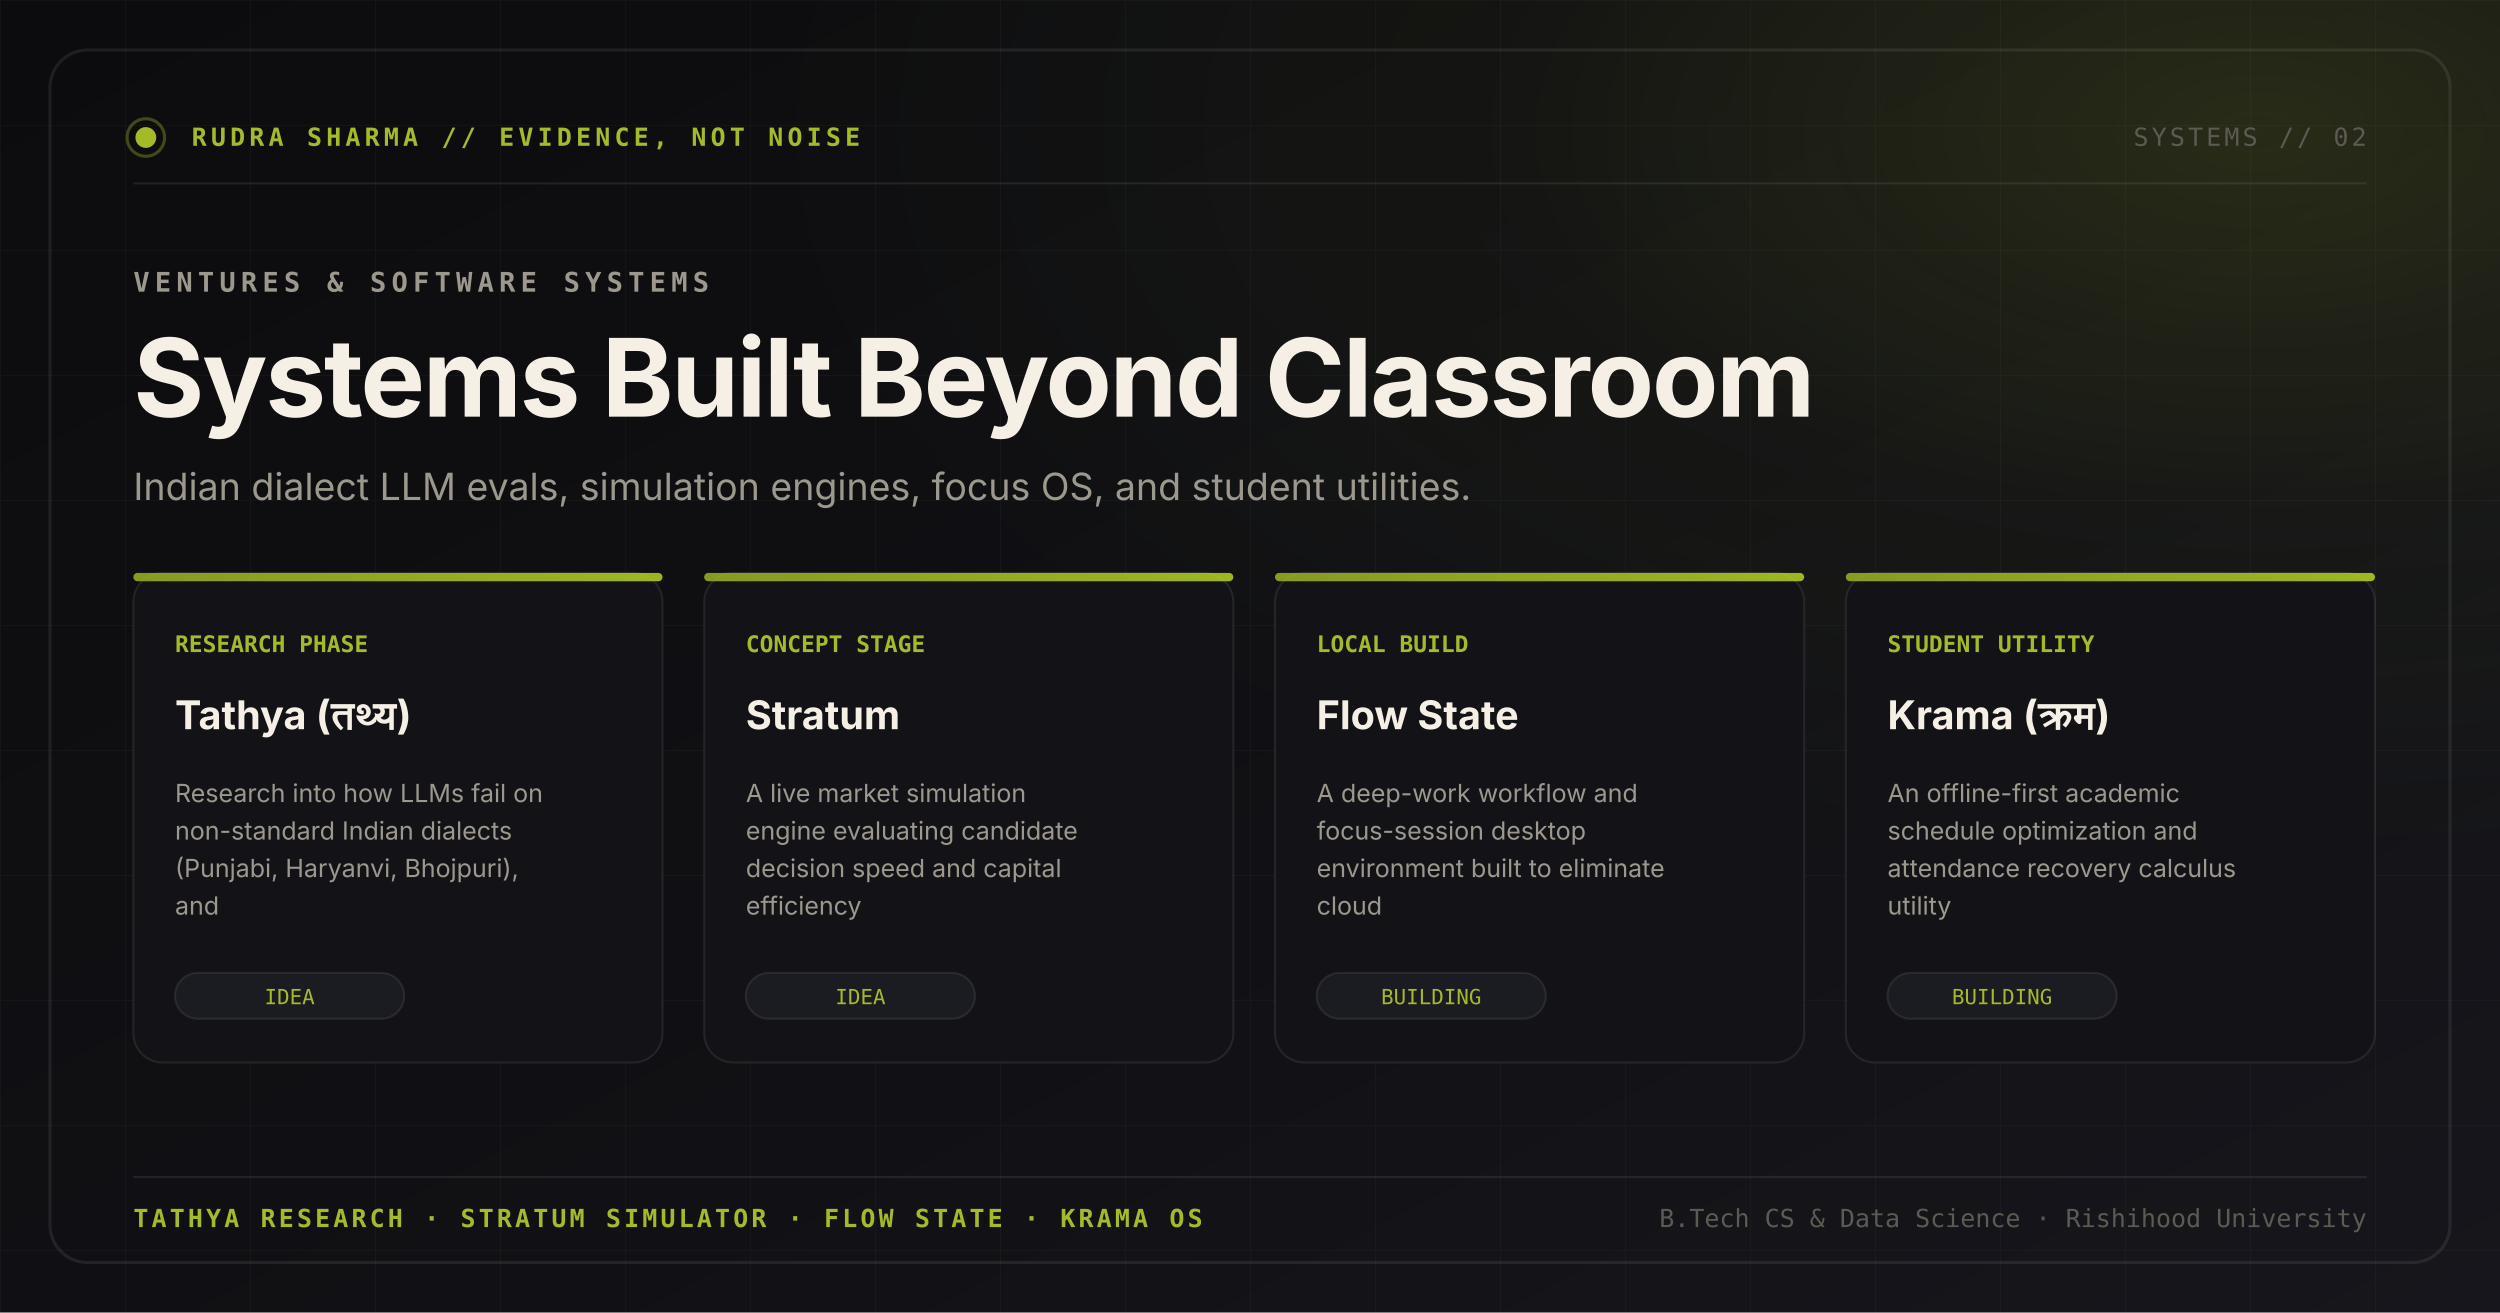
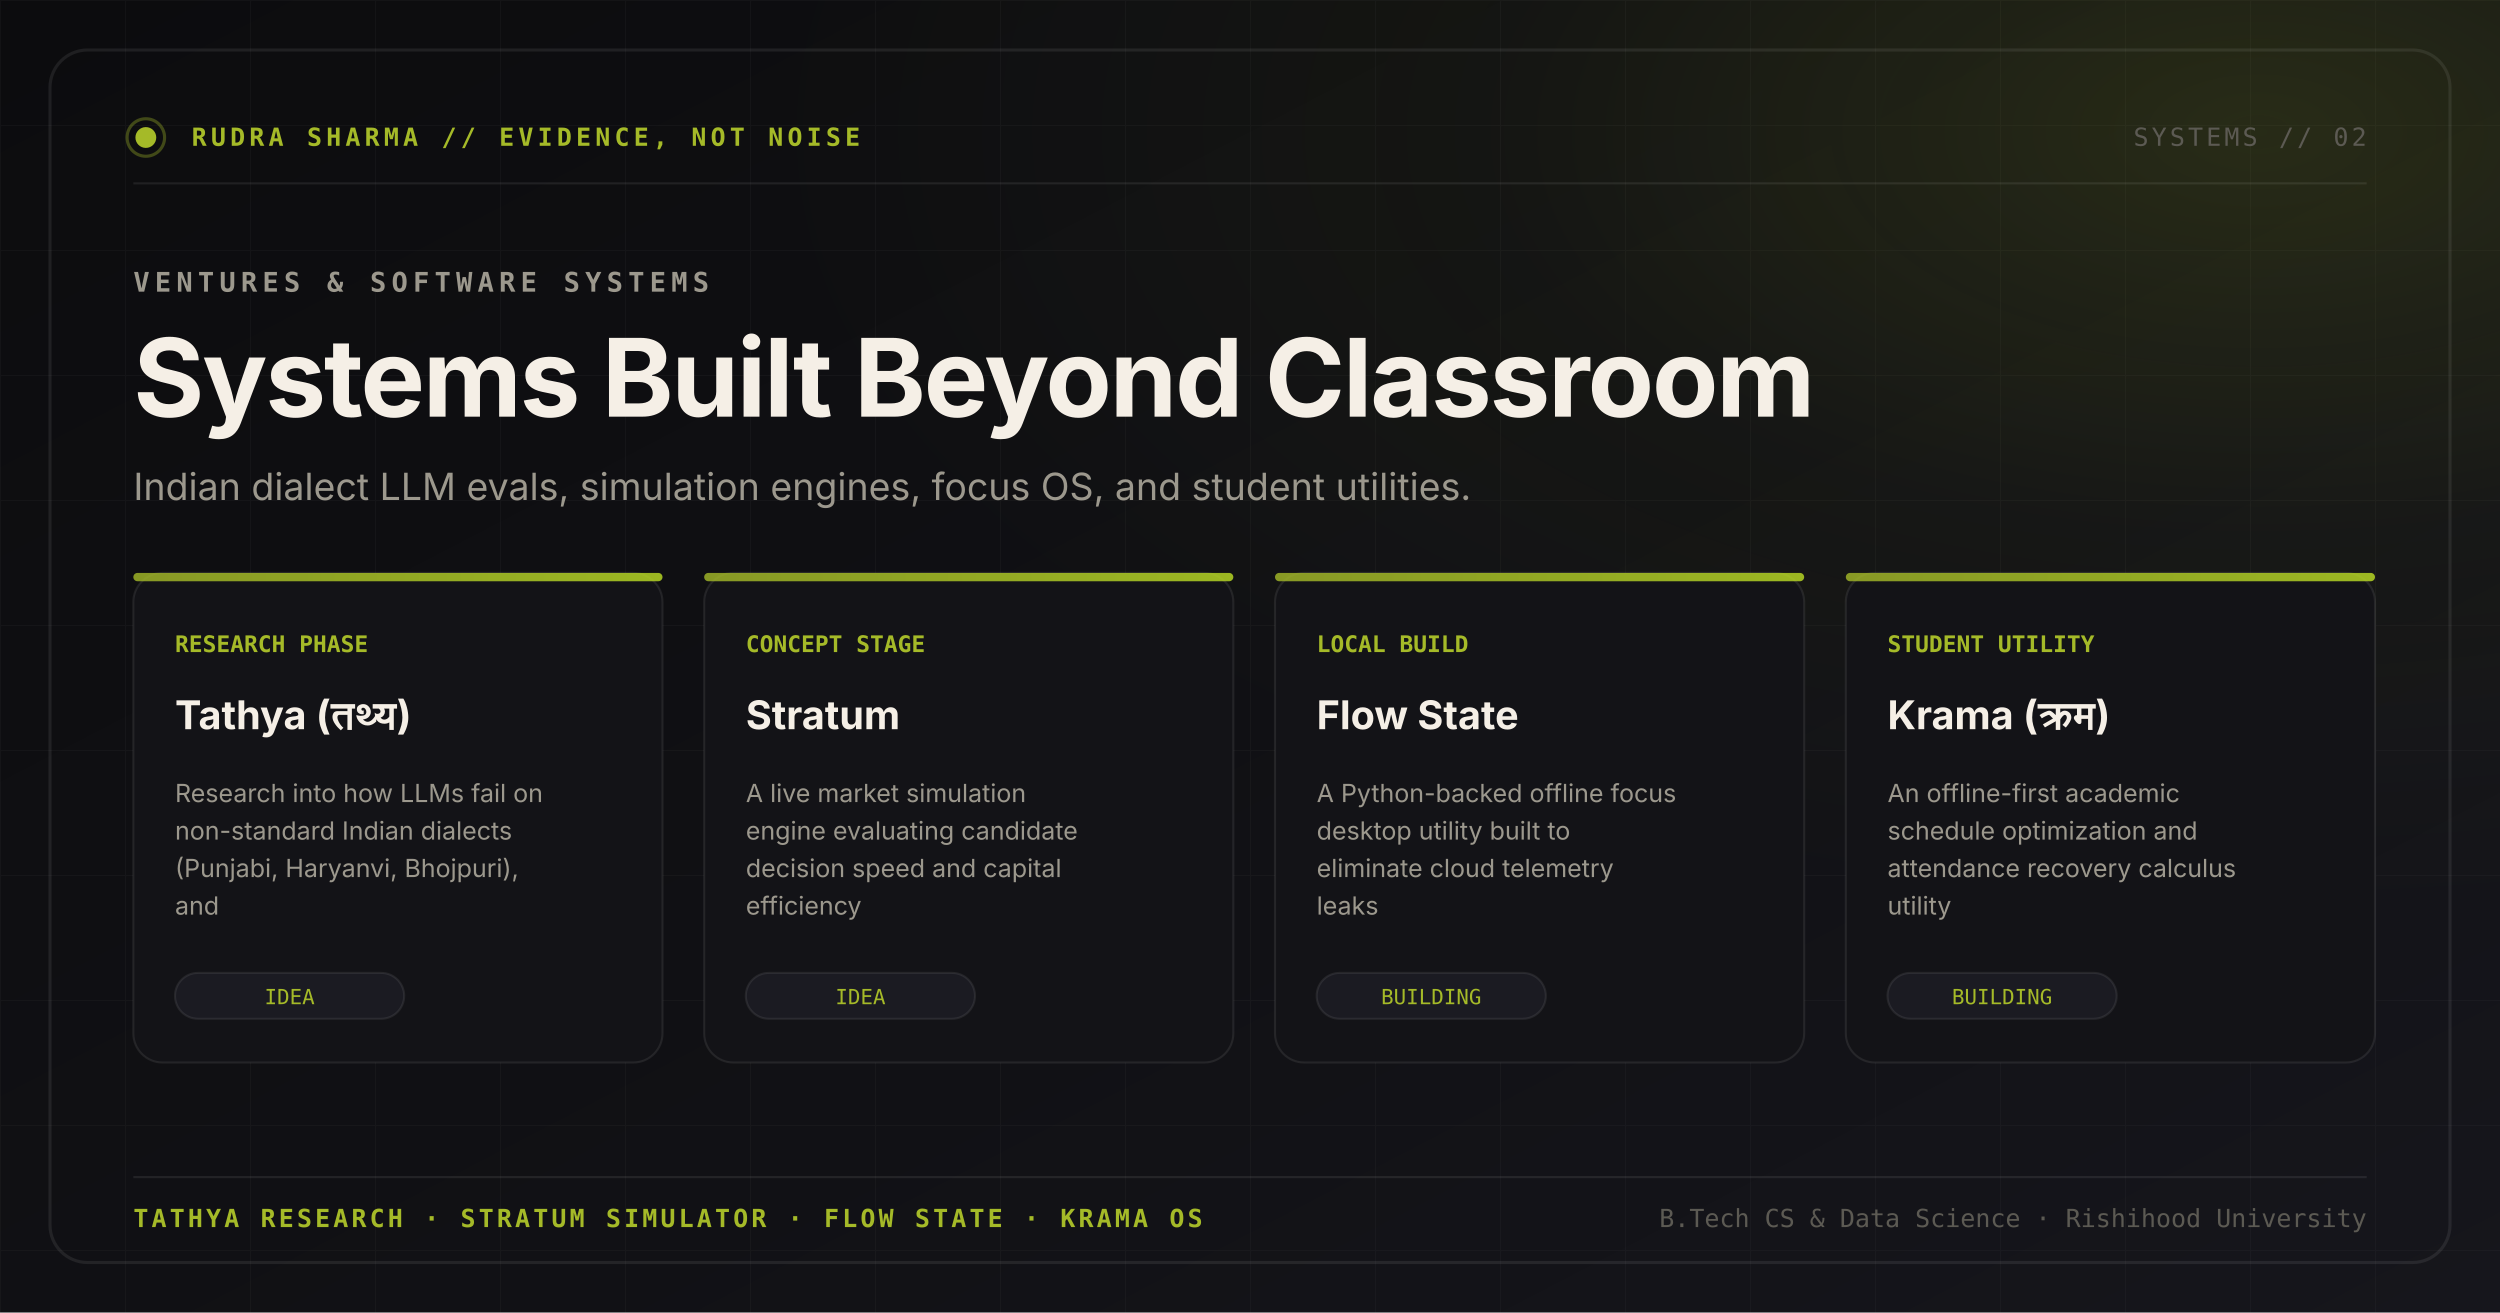
<svg xmlns="http://www.w3.org/2000/svg" viewBox="0 0 1200 630" width="1200" height="630">
  <defs>
    <linearGradient id="bgGrad" x1="0%" y1="0%" x2="100%" y2="100%">
      <stop offset="0%" stop-color="#0C0C0E" />
      <stop offset="60%" stop-color="#111115" />
      <stop offset="100%" stop-color="#16161C" />
    </linearGradient>
    <linearGradient id="accentGrad" x1="0%" y1="0%" x2="100%" y2="0%">
      <stop offset="0%" stop-color="#A5BA28" />
      <stop offset="100%" stop-color="#BEE024" />
    </linearGradient>
    <radialGradient id="cornerGlow" cx="90%" cy="10%" r="60%">
      <stop offset="0%" stop-color="#A5BA28" stop-opacity="0.16" />
      <stop offset="50%" stop-color="#A5BA28" stop-opacity="0.04" />
      <stop offset="100%" stop-color="#A5BA28" stop-opacity="0" />
    </radialGradient>
    <pattern id="tacticalGrid" width="60" height="60" patternUnits="userSpaceOnUse">
      <path d="M 60 0 L 0 0 0 60" fill="none" stroke="#FFFFFF" stroke-width="1" stroke-opacity="0.03" />
    </pattern>
    <style>
      .font-mono { font-family: 'JetBrains Mono', 'Menlo', 'Consolas', monospace; }
      .font-display { font-family: 'Syne', -apple-system, sans-serif; font-weight: 700; }
      .font-body { font-family: 'DM Sans', -apple-system, sans-serif; }
      .font-serif { font-family: 'Instrument Serif', Georgia, serif; font-style: italic; }
    </style>
  </defs>
  <rect width="1200" height="630" fill="url(#bgGrad)" />
  <rect width="1200" height="630" fill="url(#tacticalGrid)" />
  <rect width="1200" height="630" fill="url(#cornerGlow)" />
  <rect x="24" y="24" width="1152" height="582" rx="18" fill="none" stroke="#FFFFFF" stroke-opacity="0.08" stroke-width="1.5" />
  <g transform="translate(64, 60)">
    <circle cx="6" cy="6" r="5" fill="#A5BA28" />
    <circle cx="6" cy="6" r="9" fill="none" stroke="#A5BA28" stroke-opacity="0.35" stroke-width="1.5" />
    <text x="28" y="10" class="font-mono" font-size="12" font-weight="600" fill="#A5BA28" letter-spacing="2">
      RUDRA SHARMA // EVIDENCE, NOT NOISE
    </text>
    <text x="1072" y="10" text-anchor="end" class="font-mono" font-size="12" font-weight="500" fill="#5C5A53" letter-spacing="1.5">
      SYSTEMS // 02
    </text>
    <line x1="0" y1="28" x2="1072" y2="28" stroke="#FFFFFF" stroke-opacity="0.08" stroke-width="1" />
  </g>
  <g transform="translate(64, 120)">
    <text x="0" y="20" class="font-mono" font-size="13" font-weight="600" fill="#9C988D" letter-spacing="2.5">
      VENTURES &amp; SOFTWARE SYSTEMS
    </text>
    <text x="0" y="80" class="font-display" font-size="52" fill="#F5EFE6" letter-spacing="-1">
      Systems Built Beyond Classroom
    </text>
    <text x="0" y="120" class="font-body" font-size="18" fill="#9C988D" font-weight="400">
      Indian dialect LLM evals, simulation engines, focus OS, and student utilities.
    </text>
  </g>
  <g transform="translate(64, 275)">
    <g transform="translate(0, 0)">
      <rect width="254" height="235" rx="14" fill="#131317" stroke="#FFFFFF" stroke-opacity="0.08" stroke-width="1" />
      <rect x="0" y="0" width="254" height="4" fill="url(#accentGrad)" opacity="0.8" rx="2" />
      <text x="20" y="38" class="font-mono" font-size="11" font-weight="600" fill="#A5BA28">RESEARCH PHASE</text>
      <text x="20" y="75" class="font-display" font-size="19" fill="#F5EFE6">Tathya (तथ्य)</text>
      <text x="20" y="110" class="font-body" font-size="12" fill="#9C988D">
        <tspan x="20" dy="0">Research into how LLMs fail on</tspan>
        <tspan x="20" dy="18">non-standard Indian dialects</tspan>
        <tspan x="20" dy="18">(Punjabi, Haryanvi, Bhojpuri),</tspan>
        <tspan x="20" dy="18">and</tspan>
      </text>
      <g transform="translate(20, 192)">
        <rect width="110" height="22" rx="11" fill="#1B1B22" stroke="#FFFFFF" stroke-opacity="0.08" stroke-width="1" />
        <text x="55" y="15" text-anchor="middle" class="font-mono" font-size="10" fill="#A5BA28">IDEA</text>
      </g>
    </g>
    <g transform="translate(274, 0)">
      <rect width="254" height="235" rx="14" fill="#131317" stroke="#FFFFFF" stroke-opacity="0.08" stroke-width="1" />
      <rect x="0" y="0" width="254" height="4" fill="url(#accentGrad)" opacity="0.8" rx="2" />
      <text x="20" y="38" class="font-mono" font-size="11" font-weight="600" fill="#A5BA28">CONCEPT STAGE</text>
      <text x="20" y="75" class="font-display" font-size="19" fill="#F5EFE6">Stratum</text>
      <text x="20" y="110" class="font-body" font-size="12" fill="#9C988D">
        <tspan x="20" dy="0">A live market simulation</tspan>
        <tspan x="20" dy="18">engine evaluating candidate</tspan>
        <tspan x="20" dy="18">decision speed and capital</tspan>
        <tspan x="20" dy="18">efficiency</tspan>
      </text>
      <g transform="translate(20, 192)">
        <rect width="110" height="22" rx="11" fill="#1B1B22" stroke="#FFFFFF" stroke-opacity="0.08" stroke-width="1" />
        <text x="55" y="15" text-anchor="middle" class="font-mono" font-size="10" fill="#A5BA28">IDEA</text>
      </g>
    </g>
    <g transform="translate(548, 0)">
      <rect width="254" height="235" rx="14" fill="#131317" stroke="#FFFFFF" stroke-opacity="0.08" stroke-width="1" />
      <rect x="0" y="0" width="254" height="4" fill="url(#accentGrad)" opacity="0.8" rx="2" />
      <text x="20" y="38" class="font-mono" font-size="11" font-weight="600" fill="#A5BA28">LOCAL BUILD</text>
      <text x="20" y="75" class="font-display" font-size="19" fill="#F5EFE6">Flow State</text>
      <text x="20" y="110" class="font-body" font-size="12" fill="#9C988D">
-         <tspan x="20" dy="0">A deep-work workflow and</tspan>
-         <tspan x="20" dy="18">focus-session desktop</tspan>
-         <tspan x="20" dy="18">environment built to eliminate</tspan>
-         <tspan x="20" dy="18">cloud</tspan>
+         <tspan x="20" dy="0">A Python-backed offline focus</tspan>
+         <tspan x="20" dy="18">desktop utility built to</tspan>
+         <tspan x="20" dy="18">eliminate cloud telemetry</tspan>
+         <tspan x="20" dy="18">leaks</tspan>
      </text>
      <g transform="translate(20, 192)">
        <rect width="110" height="22" rx="11" fill="#1B1B22" stroke="#FFFFFF" stroke-opacity="0.08" stroke-width="1" />
        <text x="55" y="15" text-anchor="middle" class="font-mono" font-size="10" fill="#A5BA28">BUILDING</text>
      </g>
    </g>
    <g transform="translate(822, 0)">
      <rect width="254" height="235" rx="14" fill="#131317" stroke="#FFFFFF" stroke-opacity="0.08" stroke-width="1" />
      <rect x="0" y="0" width="254" height="4" fill="url(#accentGrad)" opacity="0.8" rx="2" />
      <text x="20" y="38" class="font-mono" font-size="11" font-weight="600" fill="#A5BA28">STUDENT UTILITY</text>
      <text x="20" y="75" class="font-display" font-size="19" fill="#F5EFE6">Krama (क्रम)</text>
      <text x="20" y="110" class="font-body" font-size="12" fill="#9C988D">
        <tspan x="20" dy="0">An offline-first academic</tspan>
        <tspan x="20" dy="18">schedule optimization and</tspan>
        <tspan x="20" dy="18">attendance recovery calculus</tspan>
        <tspan x="20" dy="18">utility</tspan>
      </text>
      <g transform="translate(20, 192)">
        <rect width="110" height="22" rx="11" fill="#1B1B22" stroke="#FFFFFF" stroke-opacity="0.08" stroke-width="1" />
        <text x="55" y="15" text-anchor="middle" class="font-mono" font-size="10" fill="#A5BA28">BUILDING</text>
      </g>
    </g>
  </g>
  <g transform="translate(64, 565)">
    <line x1="0" y1="0" x2="1072" y2="0" stroke="#FFFFFF" stroke-opacity="0.08" stroke-width="1" />
    <text x="0" y="24" class="font-mono" font-size="12" font-weight="600" fill="#A5BA28" letter-spacing="1.5">
      TATHYA RESEARCH · STRATUM SIMULATOR · FLOW STATE · KRAMA OS
    </text>
    <text x="1072" y="24" text-anchor="end" class="font-mono" font-size="12" fill="#5C5A53">
      B.Tech CS &amp; Data Science · Rishihood University
    </text>
  </g>
</svg>
